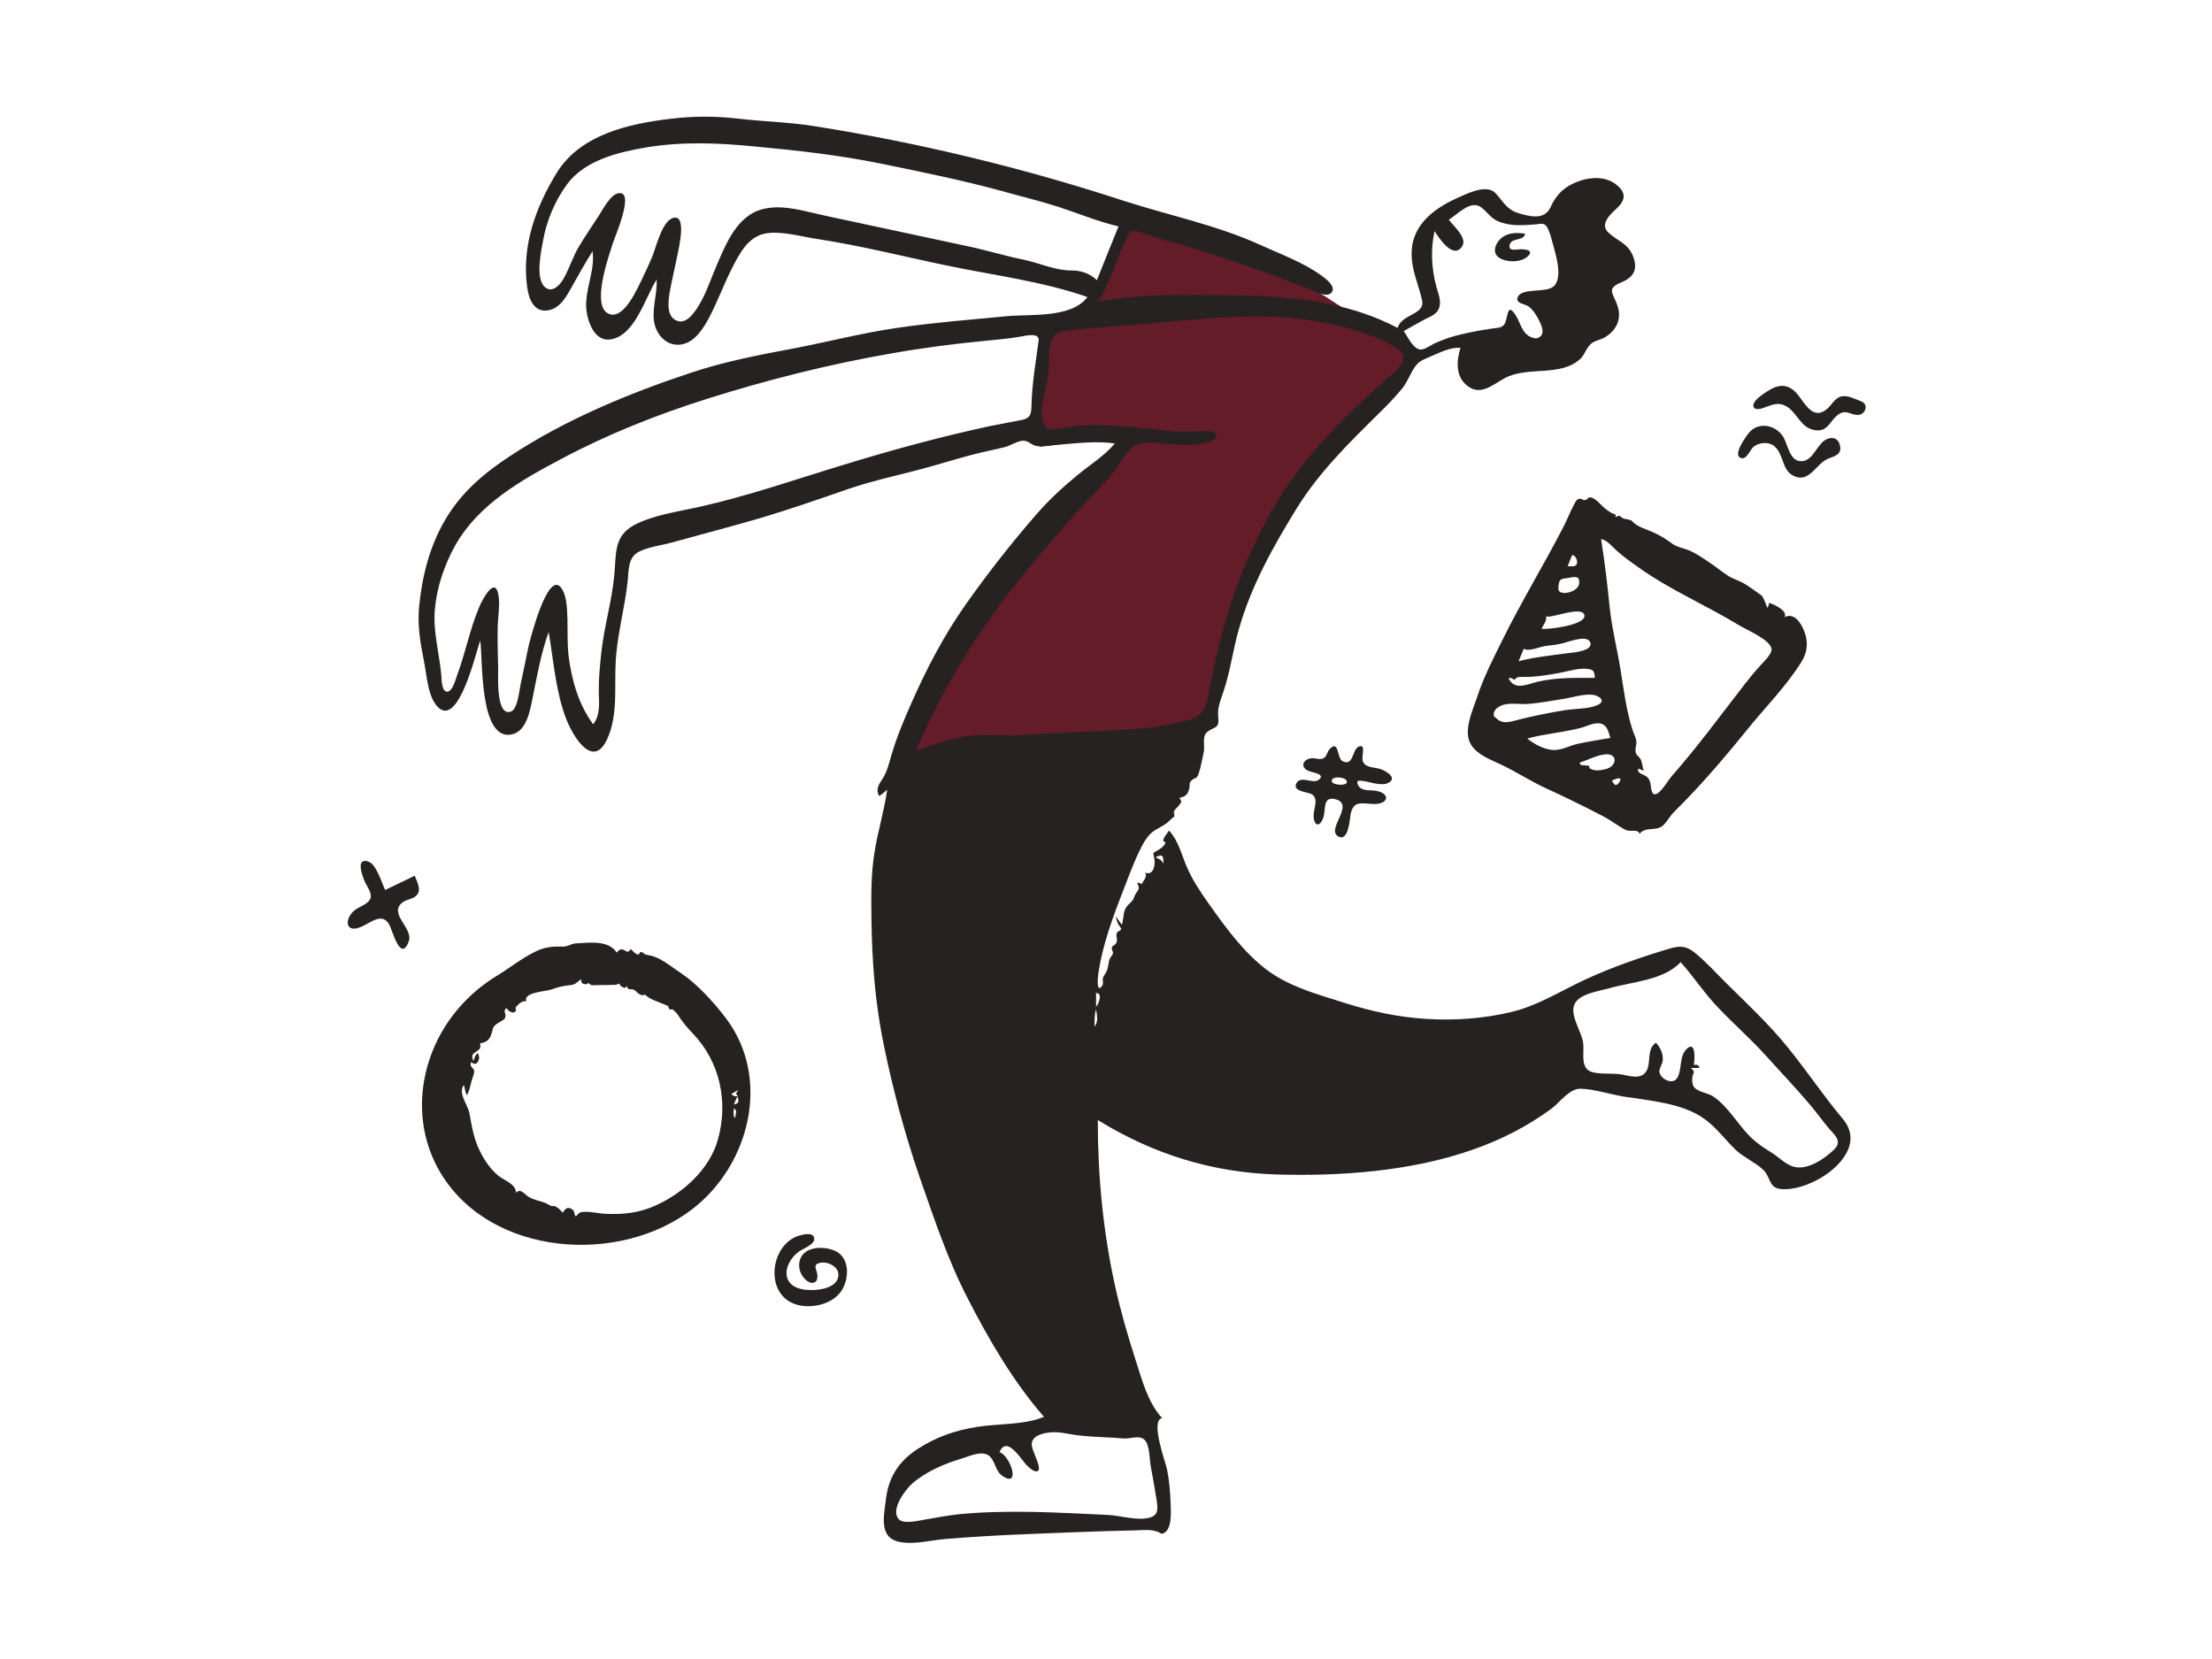
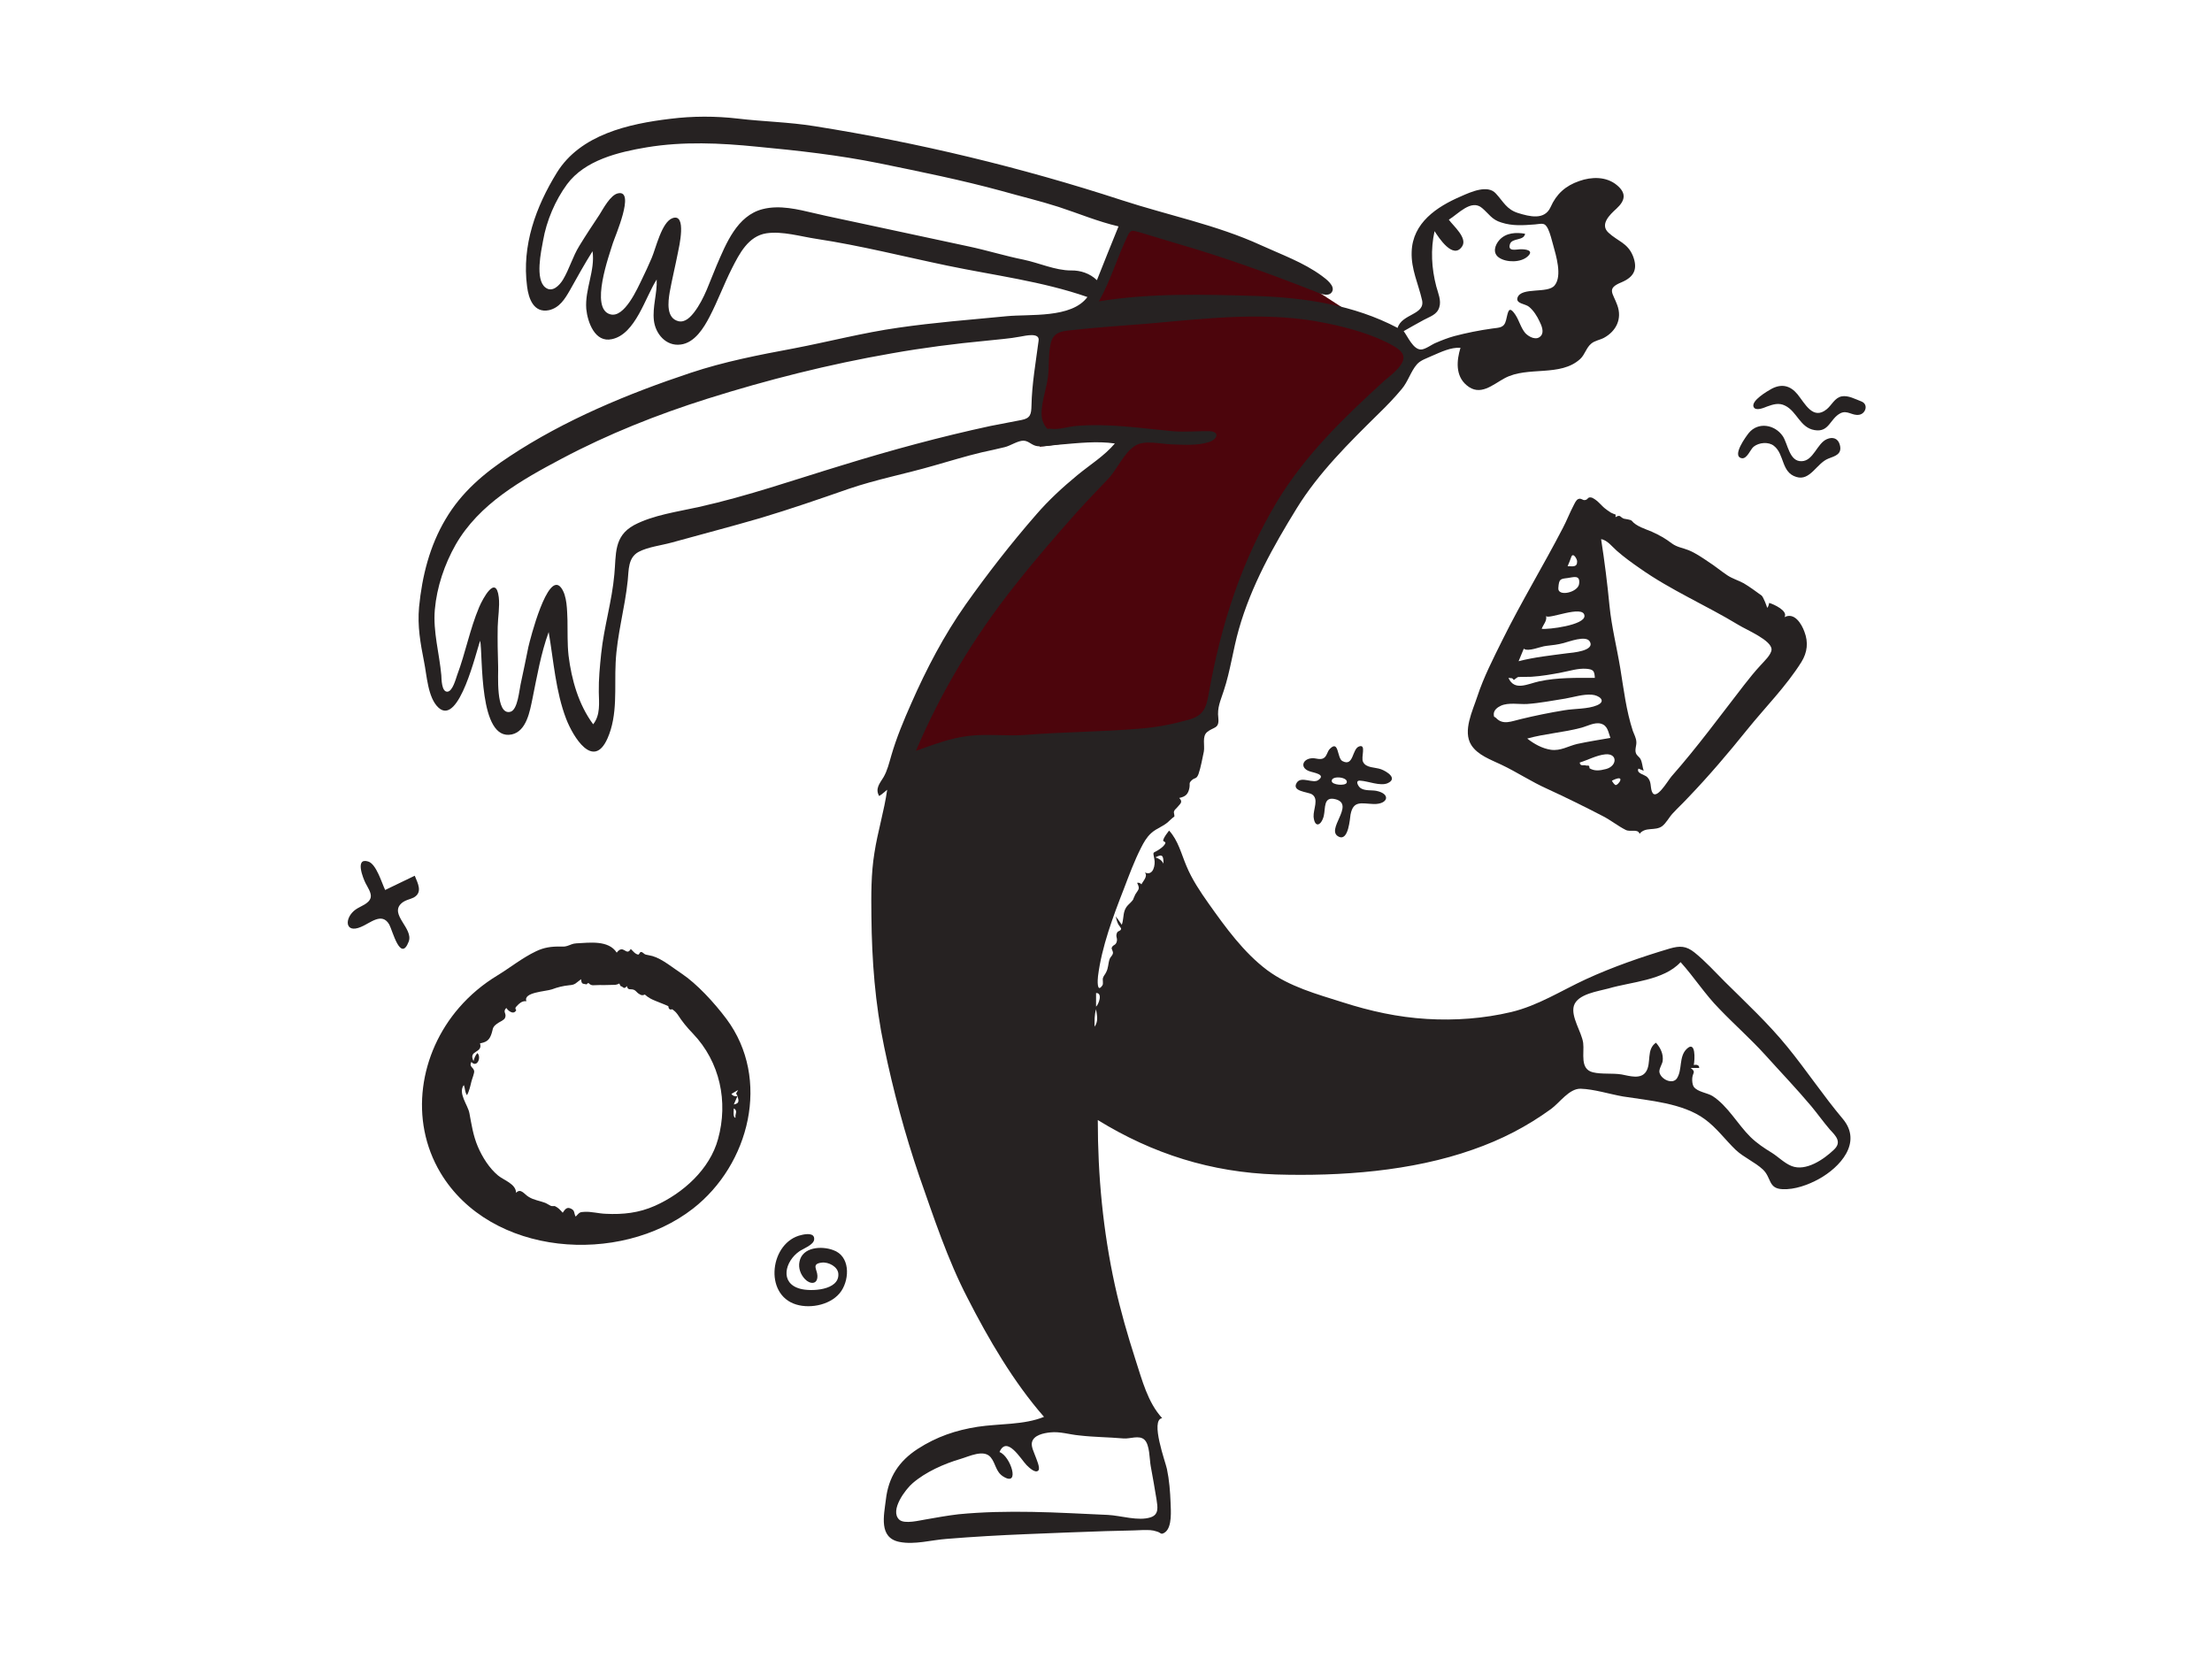
<svg xmlns="http://www.w3.org/2000/svg" width="1024px" height="768px" viewBox="0 0 1024 768">
  <g stroke="none" stroke-width="1" fill="none" fill-rule="evenodd">
-     <path d="M525.3,94.8 C522.2,102.9 519.1,111.1 516,119.3 C514.1,124.6 512.1,129.8 510.1,135.1 C509.4,136.9 509,138.8 507.6,140.1 C504.4,143.2 498.7,145.1 494.8,147.3 C492.2,148.7 489.7,150.1 487.1,151.6 C485.7,152.3 482.8,153.2 481.9,154.5 C480.8,155.8 481.3,158.3 481.3,160.2 L481.3,176.3 L481.3,206.8 C494.7,205.1 508,203.4 521.3,201.8 C503.6,222.3 485.8,242.8 468,263.2 C463.6,268.3 458.3,273.2 455.1,279 C448.1,291.5 441.3,304.1 434.5,316.7 C428.1,328.4 421.7,340.1 415.3,351.8 L472.8,349.3 C487.7,348.7 503,349.6 517.3,345.4 C529.1,341.9 540.9,338.5 552.7,335 C554.3,334.5 559.2,334 560.3,332.7 C561.4,331.6 561.3,327.1 561.6,325.6 C567.2,296.9 574.3,265.3 590.6,240.6 C602.3,222.9 618,207.4 632.4,192 C638.1,186 643.8,180 649.2,173.8 C650.6,172.2 652.6,170.4 653.6,168.5 C654.1,167.3 655,164.9 654.6,163.8 C654.4,163.3 650.7,161.6 650.2,161.2 C646.4,158.8 642.7,156.4 639,153.9 C628.5,147 618,140.1 607.4,133.3 C599.2,128 591,122.3 582.3,117.8 C573.3,113 563.4,109.7 554,106 C544.4,102.2 534.9,98.5 525.3,94.8" fill="#641C29" />
+     <path d="M525.3,94.8 C522.2,102.9 519.1,111.1 516,119.3 C514.1,124.6 512.1,129.8 510.1,135.1 C509.4,136.9 509,138.8 507.6,140.1 C504.4,143.2 498.7,145.1 494.8,147.3 C492.2,148.7 489.7,150.1 487.1,151.6 C485.7,152.3 482.8,153.2 481.9,154.5 C480.8,155.8 481.3,158.3 481.3,160.2 L481.3,176.3 L481.3,206.8 C494.7,205.1 508,203.4 521.3,201.8 C503.6,222.3 485.8,242.8 468,263.2 C463.6,268.3 458.3,273.2 455.1,279 C448.1,291.5 441.3,304.1 434.5,316.7 C428.1,328.4 421.7,340.1 415.3,351.8 L472.8,349.3 C487.7,348.7 503,349.6 517.3,345.4 C529.1,341.9 540.9,338.5 552.7,335 C554.3,334.5 559.2,334 560.3,332.7 C561.4,331.6 561.3,327.1 561.6,325.6 C567.2,296.9 574.3,265.3 590.6,240.6 C602.3,222.9 618,207.4 632.4,192 C638.1,186 643.8,180 649.2,173.8 C650.6,172.2 652.6,170.4 653.6,168.5 C654.1,167.3 655,164.9 654.6,163.8 C654.4,163.3 650.7,161.6 650.2,161.2 C646.4,158.8 642.7,156.4 639,153.9 C628.5,147 618,140.1 607.4,133.3 C599.2,128 591,122.3 582.3,117.8 C573.3,113 563.4,109.7 554,106 C544.4,102.2 534.9,98.5 525.3,94.8" fill="#4c050c" />
    <g transform="translate(161, 54)" fill="#262222">
      <path d="M687.9,478.3 C683.3,482.7 675,488.4 668.4,485.8 C665.1,484.5 662.3,481.6 659.3,479.7 C655.7,477.5 652.4,475.3 649.4,472.4 C643.4,466.5 638.9,458 631.8,453.4 C629.4,451.9 624.8,451.5 623.1,449.1 C622.4,448 622.3,446.3 622.4,445 C622.7,442.3 624.2,442.4 621.7,440.4 L625.6,440.4 C625.7,438.9 624.2,438.8 623.1,439 C623.6,436.6 624.1,427.4 619.8,431.6 C616.1,435.2 617.9,441.2 615.3,445.2 C613.3,448.2 607.9,445.7 607.2,442.4 C606.9,440.9 608.5,438.6 608.7,437.2 C609.1,433.9 607.7,431.1 605.6,428.7 C601,431.8 603.6,438.1 601,442.1 C598.6,445.8 593.4,444.1 589.7,443.4 C585.4,442.7 580.5,443.4 576.4,442.4 C570.2,440.9 572.5,433.5 571.9,428.8 C571.2,423.7 566.1,416.7 567.6,411.6 C569.3,406.1 578.9,404.9 583.6,403.6 C594.1,400.5 609.2,399.9 617,391.4 C623.3,398.4 628.3,406.3 634.9,413 C641.9,420.3 649.5,427 656.3,434.5 C663.4,442.4 670.7,450 677.5,458.1 C680.4,461.6 683.1,465.4 686.1,468.9 C688.9,471.9 691.8,474.7 687.9,478.3 M373.9,342.9 C377.2,341.1 377.6,342.2 377.6,345.8 C376.7,344.1 375.7,343.6 373.9,342.9 M346.4,412 L346.4,405.7 C349.6,405.6 347.6,411 346.4,412 M345.7,421.3 C345.7,418.5 345.6,415.9 346.4,413.2 C346.8,416.1 347.6,418.7 345.7,421.3 M359.1,611.9 C362,612.2 366.4,610.2 368.8,612.5 C371.3,614.8 371.1,621.5 371.7,624.7 C372.7,629.8 373.5,635 374.4,640.2 C374.9,643.6 375.6,647.1 371.7,648.4 C366,650.3 357.9,647.6 351.9,647.3 C340.2,646.8 328.5,646.1 316.8,645.9 C305.4,645.7 294,645.9 282.7,647 C277.6,647.6 272.6,648.5 267.5,649.4 C264.8,649.8 257.7,651.7 255.3,649.5 C250.7,645.2 258.3,635.3 261.5,632.6 C267.5,627.4 276.1,623.6 283.6,621.4 C287.7,620.2 294.4,616.8 297.6,620.6 C300,623.5 299.9,627.3 303.4,629.5 C311.5,634.6 306.8,620 301.7,618.2 C305.1,610.3 311.6,621.5 314.2,624.2 C315.2,625.2 318.3,628.3 319.7,626.7 C320.7,625.6 318.7,621.3 318.3,620.1 C317.7,618.4 316.3,615.7 316.7,613.8 C317.4,610.3 322.3,609.4 325.2,609.1 C329.7,608.6 334.1,610.1 338.6,610.5 C345.4,611.3 352.3,611.3 359.1,611.9 M313.9,286.2 C305,286.9 296,285.6 287.2,286.7 C278.8,287.7 270.9,290.8 263,293.6 C274.7,266.1 289.9,240.9 308.5,217.4 C317.7,205.7 327.7,194.1 337.6,183 C342.3,177.8 347.1,172.8 351.9,167.8 C356.2,163.3 359.2,155.7 364.4,152.4 C368.7,149.5 376.4,151.6 381.3,151.7 C386.8,151.9 393.4,152.4 398.8,150.6 C402.7,149.3 403.7,145.8 398.9,145.6 C393.1,145.5 387.5,146.1 381.7,145.6 C366.7,144.2 352.2,141.9 337,143.2 C333.6,143.5 329,145 325.6,144.5 C323.1,144.2 324.7,145.4 323,143.5 C322.4,142.7 321.6,140.9 321.4,139.9 C320.3,134.3 323.4,126.3 324.1,120.7 C324.8,115.4 324.2,109.7 325.5,104.6 C326.7,100 330.2,99.3 334.6,98.9 C346.5,97.5 358.7,96.8 370.7,95.8 C398,93.4 426.2,89.9 453.4,95.7 C463.2,97.7 475.2,101 484,106.1 C486.7,107.7 489.5,109.6 488.5,112.9 C487.4,116.4 482.4,120.1 479.8,122.3 C461.3,139.2 443.4,156.4 430.3,178 C413.7,205.6 404.2,235.3 398.6,266.9 C397.4,273.7 396.2,277.3 389.2,279.2 C381.7,281.3 374.5,282.7 366.7,283.3 C349.1,284.8 331.5,284.8 313.9,286.2 M319.8,103.7 C318.5,113.7 316.7,123.7 316.5,133.8 C316.4,137.6 316.1,139.6 312,140.4 C307.2,141.4 302.3,142.2 297.5,143.2 C274.3,148.2 251.5,154.4 228.8,161.4 C206.7,168.1 185,175.7 162.5,180.7 C152.7,182.9 141.4,184.4 132.5,189.1 C123,194.3 124.3,202.7 123.4,211.9 C122.3,224.3 118.6,236.2 117.3,248.6 C116.7,254.5 116.1,260.4 116.2,266.4 C116.3,271.4 117,277 113.6,281.3 C106.8,272.1 103.6,260.7 102.2,249.5 C101.6,244 101.8,238.6 101.7,233.1 C101.5,228.7 101.6,221.7 98.7,218 C92.5,210.1 84.4,242 83.6,245.5 C82.4,251.2 81.3,257 80,262.8 C79.4,265.3 78.7,274.6 75.3,275.5 C68.2,277.4 69.8,257.5 69.6,254.5 C69.4,248.4 69.3,242.3 69.4,236.2 C69.5,231.7 70.4,226.9 69.9,222.5 C68.6,211.7 62.5,223.1 60.8,227.1 C56.5,237.3 54.5,248.2 50.6,258.6 C50,260.3 48.5,266.1 46.1,266.2 C43.4,266.3 43.4,260.4 43.3,258.6 C42.4,248.5 39.4,238.4 40.3,228.2 C41.2,217.8 44.8,207.2 49.9,198.2 C60.8,179.2 80.4,168.2 99.1,158.3 C120.6,146.9 143.3,137.9 166.4,130.6 C194.3,121.8 222.9,114.6 251.7,109.6 C266.3,107 281.1,105.1 295.9,103.7 C301.1,103.1 306.3,102.8 311.5,101.8 C313.4,101.5 320.4,99.7 319.8,103.7 M334.8,71.2 C327.5,71.2 320,67.7 312.8,66.2 C304.3,64.5 296,61.9 287.5,60.1 C270.9,56.5 254.2,53 237.6,49.4 C230.4,47.8 223.1,46.4 216,44.7 C208.3,42.9 200,40.8 192.1,42.8 C180.2,45.8 175.1,58.8 170.7,69 C167.6,76.2 165.2,84.2 160.4,90.5 C158.7,92.7 156.2,95.4 153.1,94.7 C147.3,93.3 148.3,85.7 149,81.4 C150.1,75.3 151.6,69.2 152.8,63.1 C153.3,60.6 157.1,44.5 150.3,47 C145.3,48.8 142.6,61 140.7,65.4 C139.3,68.7 137.8,71.9 136.3,75 C134.2,79.3 128.1,93.4 121.5,91.5 C111.9,88.9 121.1,63.9 122.7,58.6 C123.6,55.7 133.3,33.7 125.1,35.5 C121.6,36.2 118.2,42.7 116.5,45.4 C113.3,50.2 110.2,54.9 107.2,59.8 C104.1,64.8 102.6,70.5 99.6,75.5 C98,78.1 94.7,81.6 91.5,79.1 C86.6,75.4 89.5,62.3 90.4,57.4 C92,48.2 96,38.8 101.5,31.3 C109.8,20.1 125.3,16.4 138.4,14.2 C155.3,11.4 172.4,12.2 189.4,13.9 C208.5,15.7 227.3,17.8 246.1,21.6 C265.1,25.5 284,29.3 302.7,34.4 C311.5,36.9 320.4,39 329.1,41.8 C338.3,44.8 347.3,48.6 356.8,50.8 C353.4,59.1 350.1,67.4 346.8,75.7 C343.6,72.6 339.2,71.1 334.8,71.2 M498.1,94.1 C501,92.5 504.3,91.7 505.3,88.2 C506.3,85.1 504.7,81.6 503.9,78.6 C501.7,70.2 501.2,61.5 503.1,53 C504.9,55.8 511.7,66.5 515.9,60 C518.4,56.1 511.7,50.5 509.7,47.7 C514,45.1 520.1,38 525.1,42.3 C528.3,45 529.6,47.7 534,49 C539.2,50.7 544.1,50.3 549.5,49.9 C553.2,49.5 554.1,49 555.6,51.9 C556.7,54.2 557.3,57 558,59.4 C559.3,64.2 562.3,73.7 558.7,78.1 C555.6,82.1 543.2,78.7 541.5,83.8 C540.6,86.6 545.1,86.6 546.8,88 C548.9,89.7 550.6,92.4 551.7,94.8 C552.6,96.6 553.9,99.6 552.4,101.4 C550.4,103.9 546.8,102 545.1,100.2 C543,97.7 542.3,94.4 540.5,91.7 C537.3,86.9 537.1,90.7 536.2,94.2 C535.3,97.9 533.1,97.6 529.7,98.1 C523.9,98.9 517.9,100.1 512.2,101.6 C509.3,102.4 506.5,103.5 503.7,104.7 C501.9,105.4 498.8,107.8 496.8,107.8 C493.2,107.8 490.7,101.8 488.8,99.3 C491.9,97.5 495,95.8 498.1,94.1 M692.2,464.1 C683.1,453.3 675.3,441.5 666.4,430.6 C657.6,419.8 647.5,410.4 637.6,400.6 C633,396 628.5,391 623.4,386.9 C619.5,383.8 616.6,383.8 612,385.1 C598.9,389 585.6,393.6 573.2,399.3 C561.7,404.6 551.1,411.5 538.6,414.5 C525.9,417.5 512.6,418.5 499.5,417.7 C486.1,416.9 473.4,414.1 460.6,410 C448.6,406.2 436,402.8 425.6,395.1 C414.8,387 406.4,375.4 398.6,364.4 C394.7,358.9 390.8,353.1 388.2,346.8 C385.9,341.4 384.4,335 380.2,330.5 C379.2,331.9 378,333.2 377.5,334.9 C377.2,335.6 378.6,335.6 378.5,336.2 C378.2,337.4 376.7,338.5 375.8,339.1 C372.6,341.4 372.6,339.6 373.4,343.8 C373.9,346.2 373,351.7 369,349.9 C370.5,351.7 368.1,353.9 367.4,355.4 C366.9,354.8 366.2,354.5 365.4,354.7 C366.9,357.6 366,357.7 364.6,360 C364.4,360.4 363.4,362.6 363.6,362.4 C362.1,364.5 360.5,365 359.6,367.6 C358.9,369.7 359.1,372 358.3,374.1 C357.4,372.8 356.5,371.5 355.5,370.2 C355.7,371.2 356.1,372.7 356.6,373.7 C356.8,374.2 358,375.6 358,375.9 C357.9,377.1 356.5,376.8 356.1,377.8 C355.3,379.7 356.4,380 356,381.8 C355.5,383.9 354.2,383.1 353.6,384.9 C353.5,385.2 354.4,386.6 354.2,387.3 C354,388.4 353.1,388.9 352.7,389.9 C351.9,392.2 352.2,394 351,396.2 C350.6,397.1 349.9,397.7 349.6,398.7 C349.3,399.6 349.9,401.5 349.3,402.2 C346.7,406 347.1,399.5 347.3,397.9 C349,384.3 354.3,370.2 359.3,357.4 C361.7,351.1 364.1,344.6 367.2,338.5 C368.4,336.1 369.8,333.6 371.9,331.7 C374.5,329.3 378.1,328.4 380.5,325.8 C380.1,326.2 383,323.4 382.5,324.3 C383,323.5 382.2,322.4 382.5,321.6 C382.8,320.7 383.4,320.5 384.1,319.6 C385.3,318.1 386.8,317.3 384.9,315.4 C387.7,314.8 389,313.8 389.6,310.8 C390,308.6 389.2,308.7 390.6,307.3 C392.1,305.8 392.8,306.9 393.8,304.4 C394.9,301.3 395.6,297.1 396.3,293.9 C396.8,291.1 395.4,286.9 397.8,284.9 C400.8,282.4 403.5,283.5 403,278.4 C402.4,273.5 404,270.5 405.5,265.8 C408.6,256.5 409.8,246.7 412.5,237.3 C418.2,217.2 428.4,199 439.3,181.3 C449.4,164.9 463.5,151 477.1,137.6 C480.9,133.9 484.5,130.2 487.9,126.1 C490.8,122.7 492.1,117.9 494.9,114.7 C496.6,112.7 499.7,111.8 502,110.7 C506,109 510.6,106.7 515.1,107 C513.3,112.9 512.7,119.9 517.9,124.3 C524.2,129.7 529.9,124.1 535.7,121 C546.3,115.4 561.3,120.6 570.5,112.2 C572.7,110.2 573.3,107 575.6,105.1 C577.2,103.7 579.6,103.4 581.5,102.4 C587.2,99.3 590,93.6 587.7,87.3 C585.7,81.6 582.5,79.6 589.6,76.7 C595.3,74.3 597.4,70.7 594.9,64.4 C592.4,58.4 587.9,57.7 583.6,53.7 C579.5,49.9 584.2,45.4 587.3,42.6 C591.3,38.9 592.1,35.5 587.5,31.7 C582.6,27.6 575.7,27.8 570.1,29.8 C563.7,32 559.5,35.8 556.8,41.9 C554,48 547.2,46.3 541.7,44.6 C536.4,42.9 535,39.4 531.5,35.6 C527.7,31.3 519.8,34.9 515.3,36.9 C504.1,41.7 492.9,49.2 492.5,62.6 C492.2,70.6 495.6,77.4 497.3,84.9 C498.9,91.8 487.9,91.2 486,97.8 C465.7,87.1 443,83.8 420.3,83 C396.1,82.3 371.6,81.6 347.7,85.5 C353.2,75.8 356.2,65.1 361,55.2 C362.4,52.3 363,52.6 366.1,53.4 C372,55.1 377.8,57 383.7,58.7 C405.2,64.9 426.3,72.5 447.2,80.7 C449.2,81.5 453.7,83.8 455.5,81.3 C457.5,78.5 452.8,75.1 450.9,73.7 C442.5,67.5 432.1,63.8 422.7,59.5 C402.2,50.1 379.5,45.6 358.1,38.6 C311.8,23.5 264,12 216,4.4 C204.2,2.5 192.4,2.3 180.6,0.9 C170.2,-0.3 159.7,-0.3 149.3,1 C130,3.3 107.7,8.3 96.8,25.9 C87,41.8 80.5,59.7 83,78.6 C83.7,84.3 86.1,91 93.1,89.6 C98,88.5 100.5,84.4 102.8,80.4 C106.2,74.3 109.6,68.2 113.3,62.3 C114.6,71.2 109.7,79.9 110.4,89 C111,95.1 114.4,104.8 122.3,103 C133.2,100.7 137.7,83.6 143,75.4 C143.3,81.7 141,87.9 141.7,94.3 C142.4,100.5 147.3,106.4 154.1,105.5 C160.6,104.7 164.8,97.8 167.5,92.6 C171.3,85.3 174.1,77.6 177.8,70.3 C181.3,63.4 185.4,55.3 193.8,54 C201.2,52.9 209.7,55.5 217.1,56.6 C237.5,59.7 257.5,64.8 277.7,69 C299.3,73.5 321.4,76.2 342.4,83.5 C335,93.5 315.7,91.3 304.8,92.4 C288.2,94 271.4,95.3 254.9,97.7 C238.6,100 222.6,104.2 206.4,107.3 C190.3,110.3 174.3,113.4 158.7,118.6 C129.8,128.2 100.4,140.4 75,157.2 C63.1,165 52.6,173.9 45.3,186.3 C37.9,198.7 34.4,212.7 33,227 C32.2,235.9 33.6,243.6 35.3,252.3 C36.6,258.5 37,269 42,273.6 C51.6,282.4 59.6,246.8 61.3,242.6 C62.6,249.6 60.5,289.2 75.9,286 C82.8,284.5 84.3,275.1 85.5,269.4 C87.6,259.1 89.4,248.5 93,238.6 C95.3,252 96.2,266 101.1,278.8 C104.4,287.3 113.7,302.4 120.2,287.9 C125.1,276.9 123.4,264.4 124,252.8 C124.6,239.9 128.3,227.5 129.6,214.7 C130.1,209.8 129.7,204.2 134.6,201.5 C138.9,199.2 145.1,198.5 149.8,197.2 C163.5,193.4 177.4,189.8 191.1,185.8 C204.8,181.7 218.4,177 231.9,172.3 C244.8,167.9 258,165.4 271.1,161.6 C278.6,159.5 285.9,157.2 293.5,155.4 C297,154.6 300.6,153.9 304.1,153 C306.7,152.4 310.1,150 312.8,150 C315.5,150.1 316.6,152.4 319.7,152.6 C323.1,152.8 326.6,152 329.9,151.8 C338.2,151.1 346.9,150.1 355.1,151.3 C350.2,157.1 343.5,161.2 337.7,166 C330.9,171.6 324.4,177.6 318.7,184.2 C307.1,197.5 296.2,211.5 286,225.9 C276,240.1 267.9,255.6 260.9,271.5 C257.4,279.4 254,287.5 251.6,295.8 C250.6,299.2 249.8,302.7 248,305.8 C246.3,308.6 244,311.1 246,314.5 C247.3,313.7 248.5,312.6 249.7,311.6 C248.3,321.5 245.3,331 243.8,340.8 C242.2,350.5 242.3,360.4 242.4,370.2 C242.6,390.6 244.1,410.6 248.3,430.6 C252.5,450.9 257.9,471 264.6,490.6 C271.2,509.4 277.7,529.2 286.9,546.9 C296.6,565.9 308.2,585.8 322.3,601.9 C313.1,605.7 301.4,605 291.6,606.5 C281.4,608.1 272.6,611.1 263.9,616.7 C255.1,622.4 250.3,629.8 249.1,640.2 C248.2,647.6 245.7,657.9 255.4,659.8 C262.4,661.2 270.2,658.9 277.2,658.4 C289.5,657.4 301.8,656.7 314.1,656.2 C326.3,655.7 338.6,655.2 350.9,654.8 C356.6,654.6 362.4,654.6 368.2,654.3 C370.7,654.3 372.3,654.2 374.6,655 C376.5,655.5 376.3,656.8 378.4,655.3 C381.7,652.8 381,645.1 380.9,641.7 C380.7,636.5 380.3,631.2 379.2,626 C378.6,623 371.3,603.3 377,602.5 C370.3,595.2 367.7,584.8 364.7,575.6 C361,564.1 357.7,552.7 355.1,540.9 C349.6,515.7 347.2,490.3 347.2,464.5 C372.7,480.2 399.7,488.7 429.7,489.7 C459.6,490.6 492.5,488.2 520.8,478.2 C534,473.6 545.7,467.6 557,459.4 C561,456.5 565.4,449.9 570.7,450 C577,450.2 584.1,452.5 590.4,453.6 C602.4,455.5 618,456.6 628.2,464.1 C633.7,468.1 637.7,473.7 642.6,478.4 C646.4,481.9 651.3,483.9 655.1,487.4 C659.1,491.2 657.5,496.2 664.1,496.5 C669.8,496.8 676.1,494.5 681,491.8 C690.8,486.4 701.2,475 692.2,464.1" />
      <path d="M598,209 C612.4,219.2 628.8,226.2 643.8,235.3 C647.5,237.6 659.2,242.4 659.1,246.7 C659,249.1 655.5,252.3 654,254 C651.3,256.9 648.9,259.9 646.4,263.1 C635.3,277.4 624.8,291.8 612.8,305.4 C611,307.5 605.5,317.2 603.7,312.4 C602.9,310.2 603.6,307.7 601.5,305.7 C600.4,304.6 596.3,304 597.5,301.8 C598.3,302.1 599.1,302.5 599.9,302.8 C599.3,301 599.3,299 598.4,297.3 C597.8,296.3 596.7,295.8 596.3,294.6 C595.7,292.9 596.7,291 596.5,289.3 C596.4,287.6 595.5,286 594.9,284.4 C591.8,274.9 590.7,265.3 589.1,255.5 C587.5,245.8 585.1,236.4 584.1,226.6 C583.1,216.2 581.8,205.8 580.2,195.6 C583.1,196 585.4,199.2 587.5,201 C590.8,203.9 594.4,206.5 598,209 M586.8,309.4 C586.1,308.9 585.6,308.2 585.2,307.4 C592.2,303.9 588,309.9 586.8,309.4 M582.5,302 C579.4,302.8 577.2,303 574.9,301.7 C574.7,301.6 574.9,300.7 574.5,300.5 C574.2,300.3 573.6,300.5 573.3,300.4 C572.3,299.9 570.5,301 570.3,299 C574.2,297.8 578.1,295.6 582.2,295.2 C587.9,294.7 587.7,300.6 582.5,302 M569.1,290.4 C564.9,291.4 561.5,293.7 557,293.1 C552.9,292.5 549.2,290.4 546,287.9 C554.2,285.6 562.8,285.1 571,282.9 C573.7,282.2 577.2,280.2 580.1,281 C583.3,281.9 583.5,284.9 584.5,287.6 C579.3,288.5 574.2,289.3 569.1,290.4 M543,278.9 C538.9,279.8 534.8,281.9 531.5,278.3 C530.9,277.7 530.5,278.3 530.5,276.5 C530.6,274.6 532.3,273.4 533.8,272.7 C537.3,271.1 542.2,272.1 545.9,271.9 C551.8,271.5 557.8,270.3 563.6,269.4 C567.6,268.7 571.8,267.3 575.9,267.6 C579.1,267.8 583,270.5 578.3,272.5 C574.1,274.3 567.8,274 563.2,274.8 C556.4,275.9 549.6,277.3 543,278.9 M539,260 C539.3,260.2 539.6,260.5 539.8,260.8 C539.8,260.8 541.4,259.5 541.8,259.4 C543.8,259.3 545.9,259.4 547.9,259.3 C552.6,259 557.3,258.2 561.9,257.3 C565.7,256.6 569.5,255.3 573.4,255.6 C576.7,255.9 577.1,256.6 577.3,259.8 C568.8,259.8 560,259.6 551.6,261.4 C546.1,262.6 540.1,266.1 537.3,259.8 C537.9,259.9 538.5,259.9 539,260 M544.4,246.3 C546.5,247.9 552.3,245.2 554.8,245 C557.6,244.7 560.2,244.4 562.8,243.7 C565.2,243.1 573.1,240 574.9,242.9 C577.7,247.4 566.4,248.2 564.6,248.4 C557.1,249.4 549.3,250.2 542,252.1 C542.8,250.2 543.6,248.2 544.4,246.3 M554.7,231.1 C555.2,233.2 572.2,225.6 572.5,231.1 C572.7,235.4 555.7,237.5 552.7,237.1 C553.4,235.1 555.3,233.4 554.7,231.1 M560.4,218.2 C560.7,214 561.3,214 564.6,213.6 C567.2,213.3 570.7,211.8 570,216.4 C569.4,220.3 560,222.4 560.4,218.2 M566.4,203.8 C567.2,201.6 569,204.6 569.1,205.8 C569.2,208.8 566.9,208.1 564.7,208.1 C565.3,206.7 565.9,205.3 566.4,203.8 M594.4,187.1 C593.9,186.5 591.4,186.3 590.7,186.1 C588.9,185.4 589.2,184 586.9,185.4 C586.8,185.3 587,184.3 586.9,184.2 C586.8,184.2 585.2,183.6 584.7,183.3 C583.5,182.5 582.3,181.7 581.2,180.7 C580,179.6 578.8,178.1 577.4,177.2 C576.8,176.9 576.3,176.4 575.6,176.3 C573.8,176 574.3,177.3 572.7,177.5 C571.7,177.7 571,176.5 569.7,177 C568.6,177.4 568,179 567.5,179.9 C565.7,183.3 564.3,187 562.5,190.4 C553.5,207.8 543.2,224.7 534.5,242.3 C530.3,250.8 525.9,259.3 522.9,268.4 C520.8,274.9 516,284.4 520.1,290.9 C523.1,295.6 529.2,297.7 534,300 C541.2,303.4 547.9,307.9 555.3,311.2 C564,315.2 572.5,319.4 581,323.8 C584.7,325.7 588,328.4 591.6,330.2 C593.8,331.3 597.2,329.5 598,332 C600.7,328.6 605.2,330.8 608.4,328.5 C610.3,327.1 611.7,324.3 613.3,322.6 C615.7,320 618.2,317.7 620.6,315.1 C630.2,305.1 639.1,294.6 647.8,283.8 C656.1,273.5 665.8,263.8 672.9,252.5 C675.7,248 676.2,243.3 674.3,238.4 C673,234.8 669.7,229.3 665.1,231.7 C666.9,228.8 660.1,225.7 658,225.1 C658,225.1 657.6,227.4 657,227.3 C657.2,227.3 655.3,222.3 654.5,221.7 C651.9,219.8 648.9,217.6 646.2,216 C643.6,214.6 641,213.9 638.6,212.3 C635.6,210.3 632.9,208 629.9,206.1 C627.1,204.2 623.9,202 620.7,200.7 C618,199.6 615.5,199.4 613,197.6 C610,195.3 607.3,193.8 603.8,192.2 C600.8,190.9 596.5,189.7 594.4,187.1" />
      <path d="M178.7,457.3 C179.3,456 179.8,454.7 180.4,453.4 C181.1,455.7 181.3,456.8 178.7,457.3 M179.5,463.4 C178.2,463.6 178.7,459.8 178.7,459.1 C180.8,460.3 179.1,461.8 179.5,463.4 M177.6,452.4 C178.6,451.8 179.6,451.2 180.7,450.6 C179.2,453.3 179.8,451.6 180.4,453.4 C179.3,453.7 178.2,453.3 177.6,452.4 M171.4,473.3 C167.6,487.3 155.2,498.4 142.2,504.2 C134.8,507.5 127.4,508.3 119.4,507.9 C116.2,507.8 112.6,506.8 109.6,507 C107.3,507.1 107.4,507.2 105.5,509.2 C104.6,507.6 105.2,506.5 103.5,505.6 C101.4,504.5 100.6,505.8 99.5,507.4 C98.1,505.9 97.6,505.2 95.8,504.3 C95.8,504.4 94.1,504.3 94.2,504.3 C93.8,504.2 91.9,503 91.3,502.8 C88.9,501.9 86,501.5 83.8,500.1 C81.8,499 80.1,495.8 77.9,498.2 C77.9,494.1 72.3,492.4 69.6,490.2 C65.5,486.8 62.3,481.7 60.2,476.8 C58,471.6 57.3,466.6 56.3,461.3 C55.6,457.5 50.9,452.1 53.7,448.3 C54.4,449.9 54.1,451.5 55.2,453 C56.2,451.1 56.7,448.9 57.2,446.8 C57.4,445.8 58.7,442.7 58.5,441.8 C58.2,440 56,439.9 57.2,437.6 C59.8,440.5 62,435.5 60,433.5 C59,434.6 58.6,435.8 58.2,437.2 C55.6,432 62.7,433.7 61.2,429 C63.8,428.5 65.3,427.8 66.3,425.2 C67.4,422.4 66.6,421.7 69.1,419.9 C69.9,419.2 72.4,418.3 72.8,417.2 C73.7,415.1 71.5,414.5 73.4,412.6 C74,413.7 76.6,416 77.9,413.8 C78.2,413.4 77.1,413.1 77.9,412.1 C79.2,410.7 80.6,409.2 82.7,409.5 C81,405.3 91.7,405 94.5,404 C97.2,403 99.6,402.4 102.5,402.1 C105.4,401.9 105.5,401.1 108,399.3 C108.2,401.8 108.8,401.3 110.6,401.7 C111,401 111.5,400.9 111.9,401.5 C112.4,401.9 112.9,402.1 113.6,402.1 C114.5,402.1 115.7,402 116.7,402 C119.1,402.1 121.6,401.9 123.9,401.9 C124.6,401.8 125.1,401.6 125.7,401.3 C125.9,401.7 126.1,402.1 126.3,402.5 C127.6,402.7 127.7,404.3 129.2,402.5 C129.7,404.7 131,403.6 132.4,404.2 C133.6,404.7 133.8,405.6 135,406.2 C135.8,406.8 136.6,406.9 137.5,406.4 C138.3,407.1 139.1,407.7 140,408.2 C141.6,409.1 143.5,409.7 145.1,410.4 C146.2,410.8 147.3,411.3 148.4,411.8 C148.5,413.1 149.1,413.6 150.2,413.2 C151.3,414.1 151.5,414.1 152.6,415.5 C154.8,418.9 156.9,421.5 159.8,424.5 C172.3,437.6 176.2,456 171.4,473.3 M175.3,417.7 C169.6,410.1 161.6,401.4 154.4,396.6 C150.7,394.2 145.6,389.9 141.1,388.6 C140.1,388.3 139,388.2 137.9,387.9 C137.1,387.7 136.7,386.8 135.8,386.7 C135.1,386.6 135,388 134.4,387.9 C132.9,387.6 132,386.2 131,385.3 C128.9,389 127.7,382.8 124.5,387 C120.7,381.1 111.9,382.4 105.8,382.7 C104,382.8 103.2,383.4 101.6,383.9 C100.1,384.3 100,384.2 98.4,384.2 C94.3,384.1 90.8,384.6 87.1,386.4 C80.8,389.4 75.1,394 69.2,397.6 C62.6,401.6 56.6,406.6 51.5,412.5 C33.2,433.6 28.3,464.4 42.9,488.9 C66.1,527.7 125.9,531.9 159.8,505.5 C186,485.1 196,445.5 175.3,417.7" />
      <path d="M462.4,308.4 C461.7,309.9 455.6,309.4 455.5,307.6 C455.3,304.8 463.5,305.7 462.4,308.4 M468.8,307.4 C472.3,307.6 477.9,310 481.3,308.6 C486.3,306.4 481,303.1 478.3,302.1 C475.5,301.1 471.4,301.6 470,298.7 C468.9,296.6 471.6,290.5 468.3,291.5 C464.8,292.5 465.8,301.2 460.4,298.3 C457.9,296.9 458.9,288.3 454.6,292.7 C453.4,293.9 453.3,296.1 451.7,297 C450.1,297.9 448.1,296.9 446.5,297 C442,297.2 440.6,301.4 445.1,303 C446.8,303.7 453.1,304.4 449.3,307.1 C446.9,308.9 441.5,305.2 439.4,308.2 C436.6,312.4 444.2,312.5 446.3,313.7 C449.7,315.8 446.9,320.6 447.1,324.1 C447.6,329.4 450.6,328.3 451.8,323.8 C452.7,320 451.5,314.5 457.3,316 C466.6,318.5 452.1,330.4 458.9,333.4 C463.3,335.3 463.9,324.9 464.2,323.1 C465.5,316.4 469.2,318 474.9,318.2 C481.5,318.4 483.1,313.5 476.1,312.1 C473.9,311.7 470.8,312.2 468.8,310.8 C467.7,310 466.1,307.1 468.8,307.4" />
      <path d="M224.7,524.7 C219.4,522.7 210.4,523.2 209.1,530.1 C208.5,533 209.6,536 211.6,538.1 C213.9,540.6 217.6,540.8 217.4,536.5 C217.3,533.6 214.5,531.1 219.4,530.5 C222.5,530.1 227,532.4 227.1,535.8 C227.5,543.4 214.3,544 209.4,542.6 C199.8,540 202.4,529.9 209,525.3 C210.7,524.1 215.7,522.3 215.9,519.8 C216.2,516.6 212.1,517.2 210.1,517.7 C195.5,520.8 192.3,545.3 207.6,549.9 C214.5,552 224.3,549.9 228.5,543.6 C232.4,537.7 232.5,527.4 224.7,524.7" />
      <path d="M31,351.4 C26.4,353.6 21.8,355.8 17.3,358 C15.7,354.7 13.2,345.9 9.4,344.8 C3.2,342.9 7.1,352.6 8.2,354.8 C9.1,356.6 11.1,359.4 10.6,361.5 C9.9,364.4 5.8,365.5 3.7,367 C-1.6,370.7 -1.6,378.4 6.1,375.1 C10.5,373.3 15.8,368.1 19.2,374 C20.7,376.7 24.4,391.8 28.2,381.9 C30.5,375.8 19.2,369.4 24.8,364.2 C26.6,362.6 28.7,362.4 30.5,361.5 C34.8,359.1 32.4,354.9 31,351.4" />
      <path d="M700.6,131.8 C697.9,130.8 694.6,128.9 691.5,129.5 C688.3,130.2 687,133.5 684.7,135.4 C678.3,140.7 674.6,132.8 671.1,128.5 C667.8,124.5 663.8,123.5 659.1,126 C657.3,127 649.5,131.5 650.8,134.4 C651.8,136.5 655.7,134.7 657,134.2 C659.8,133.2 662.5,132.3 665.4,133.8 C670.9,136.5 672.3,144 679,145.1 C685.8,146.3 686.1,139.8 691,137.3 C694.2,135.7 696.5,138.6 699.7,138 C702.7,137.5 704.1,133.1 700.6,131.8" />
      <path d="M645.2,158.1 C647.7,158.7 649.3,154 650.8,152.8 C653.3,150.8 657.7,150.4 660.2,152.4 C665.2,156.3 663.5,164.7 670.6,166.8 C677,168.8 680,160.4 685.4,158.3 C688.5,157.1 691.9,156.3 690.7,151.9 C689.9,148.9 687.4,148.1 684.7,149.3 C680.1,151.3 678.5,159.4 673,159.5 C667.3,159.7 666.7,151.5 664.3,147.9 C660.6,142.5 652.9,141.2 648.6,146.4 C647.3,148 640.6,157.1 645.2,158.1" />
      <path d="M533,65.3 C536.4,67.6 543.1,67.6 546.2,64.7 C549.4,61.8 545.1,61.3 542.6,61.4 C540.6,61.5 536.9,62.5 538,59 C539,56 544.5,57.6 545,54.2 C540.8,53.5 536.3,53.7 533.2,57 C531,59.4 529.8,63.2 533,65.3" />
    </g>
  </g>
</svg>
